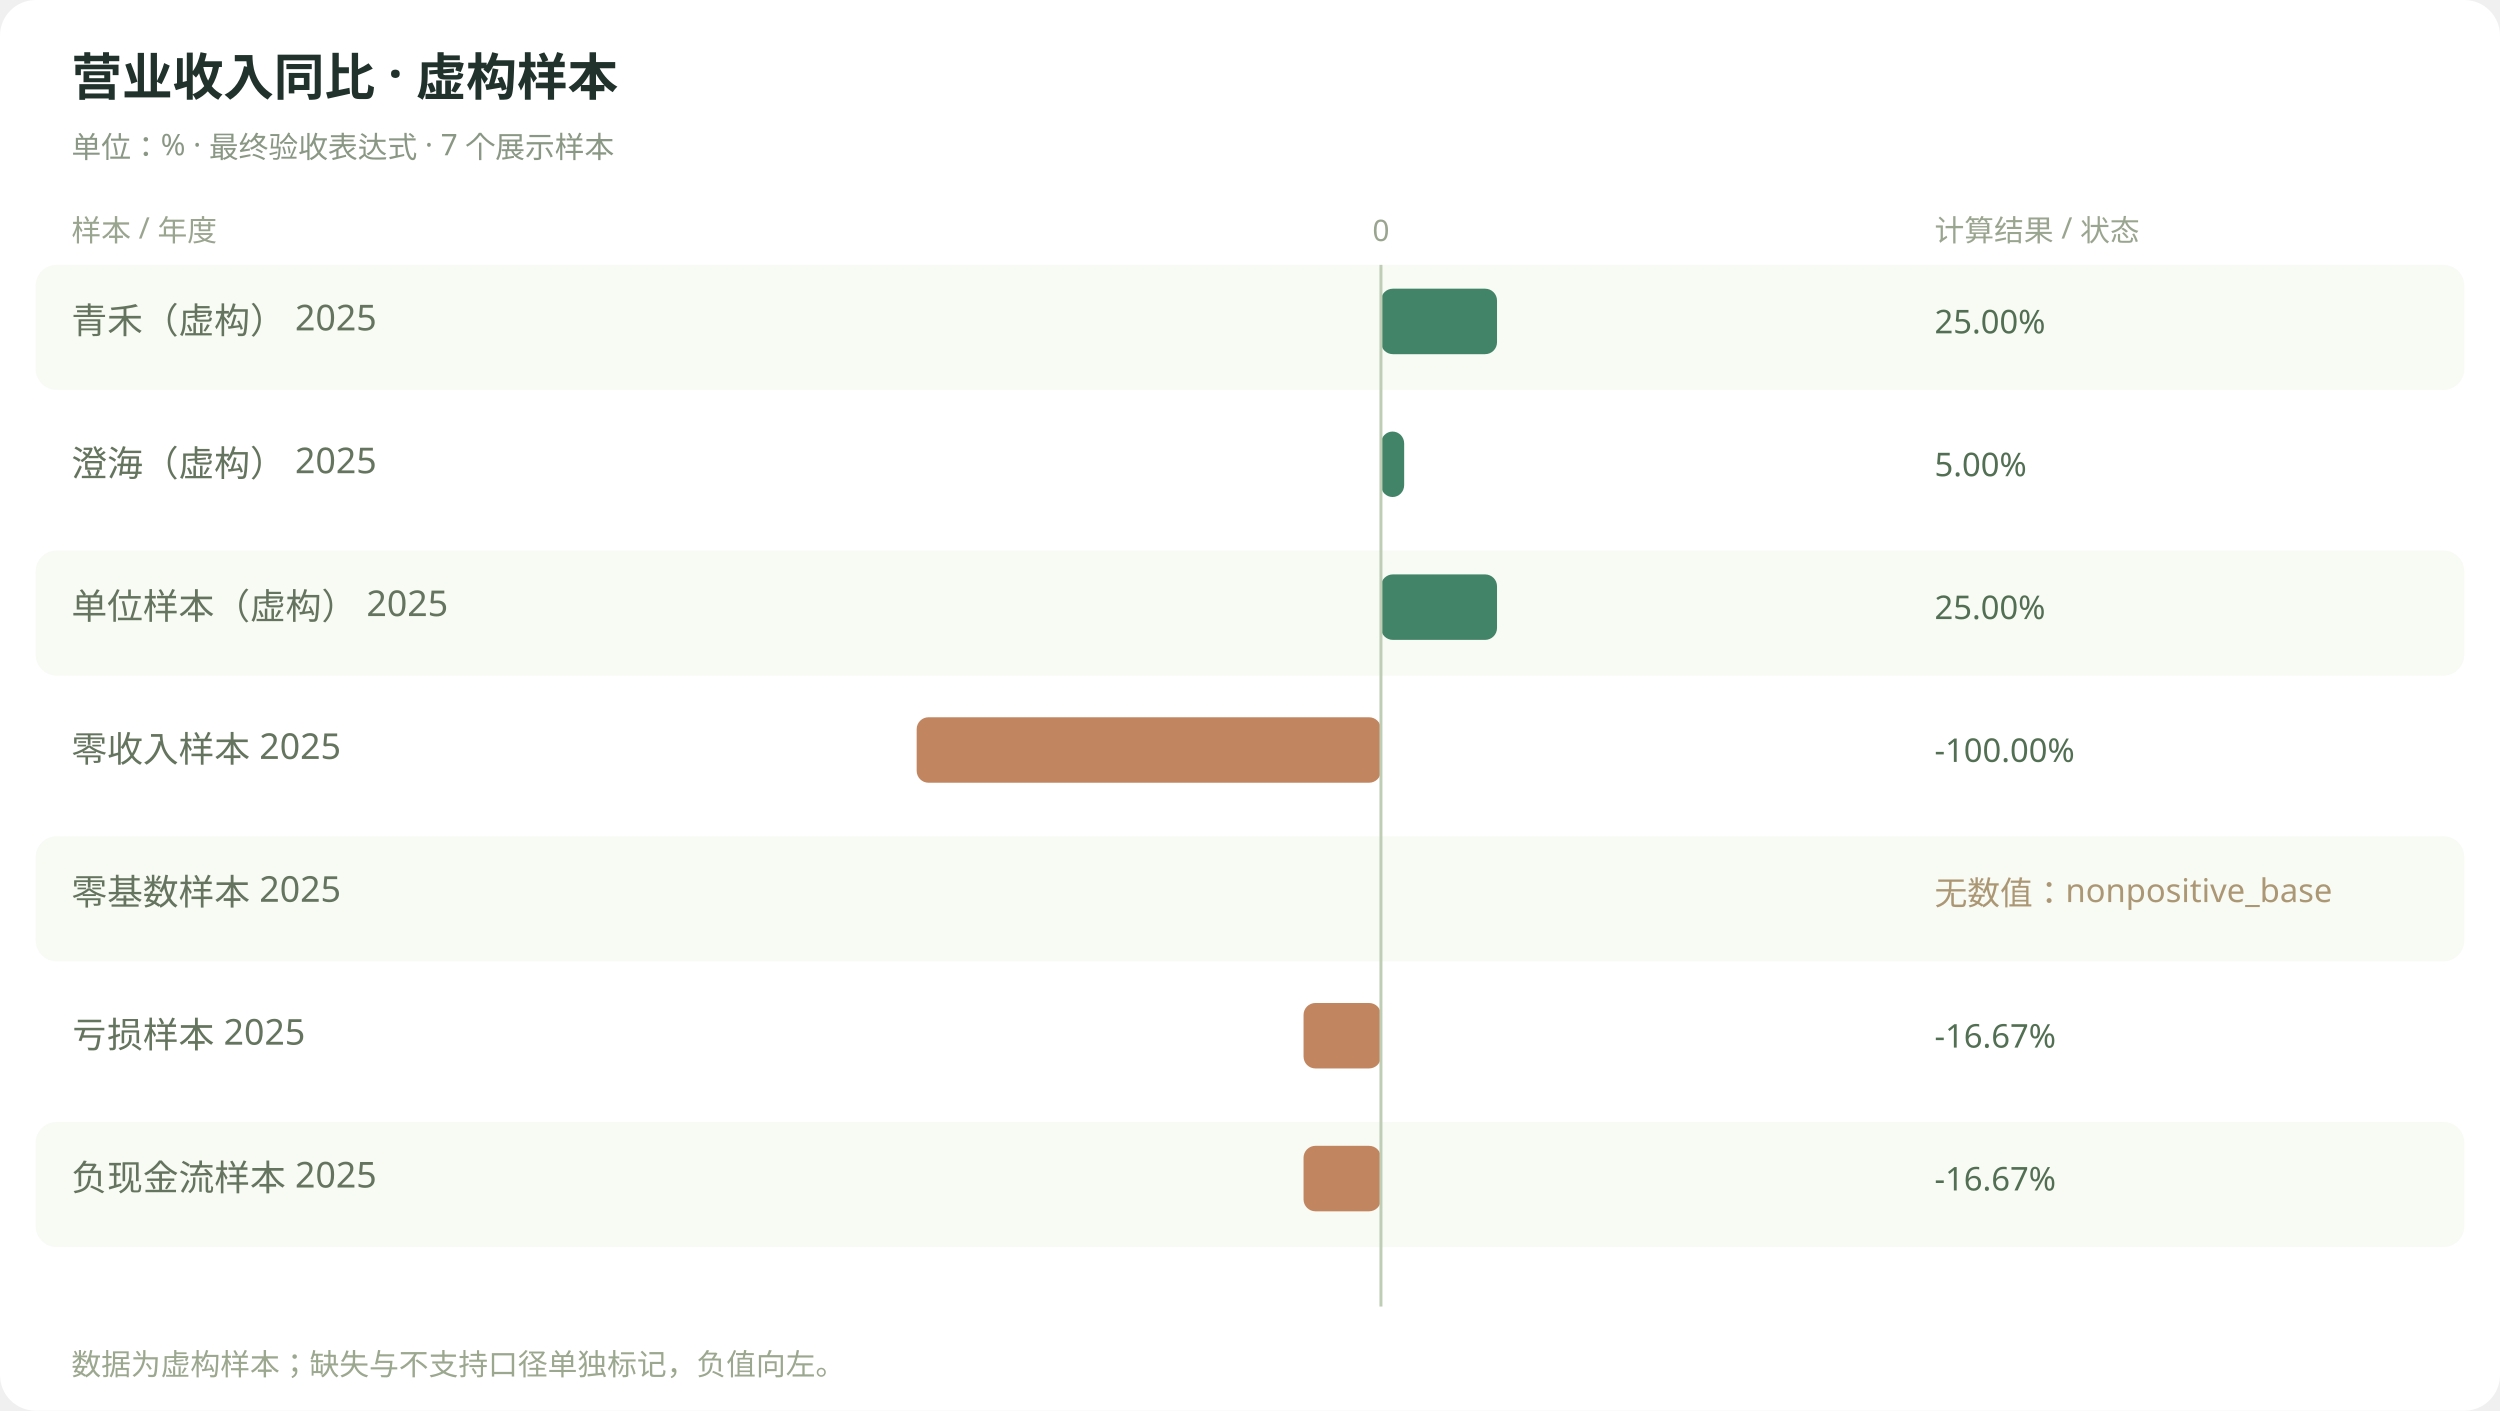
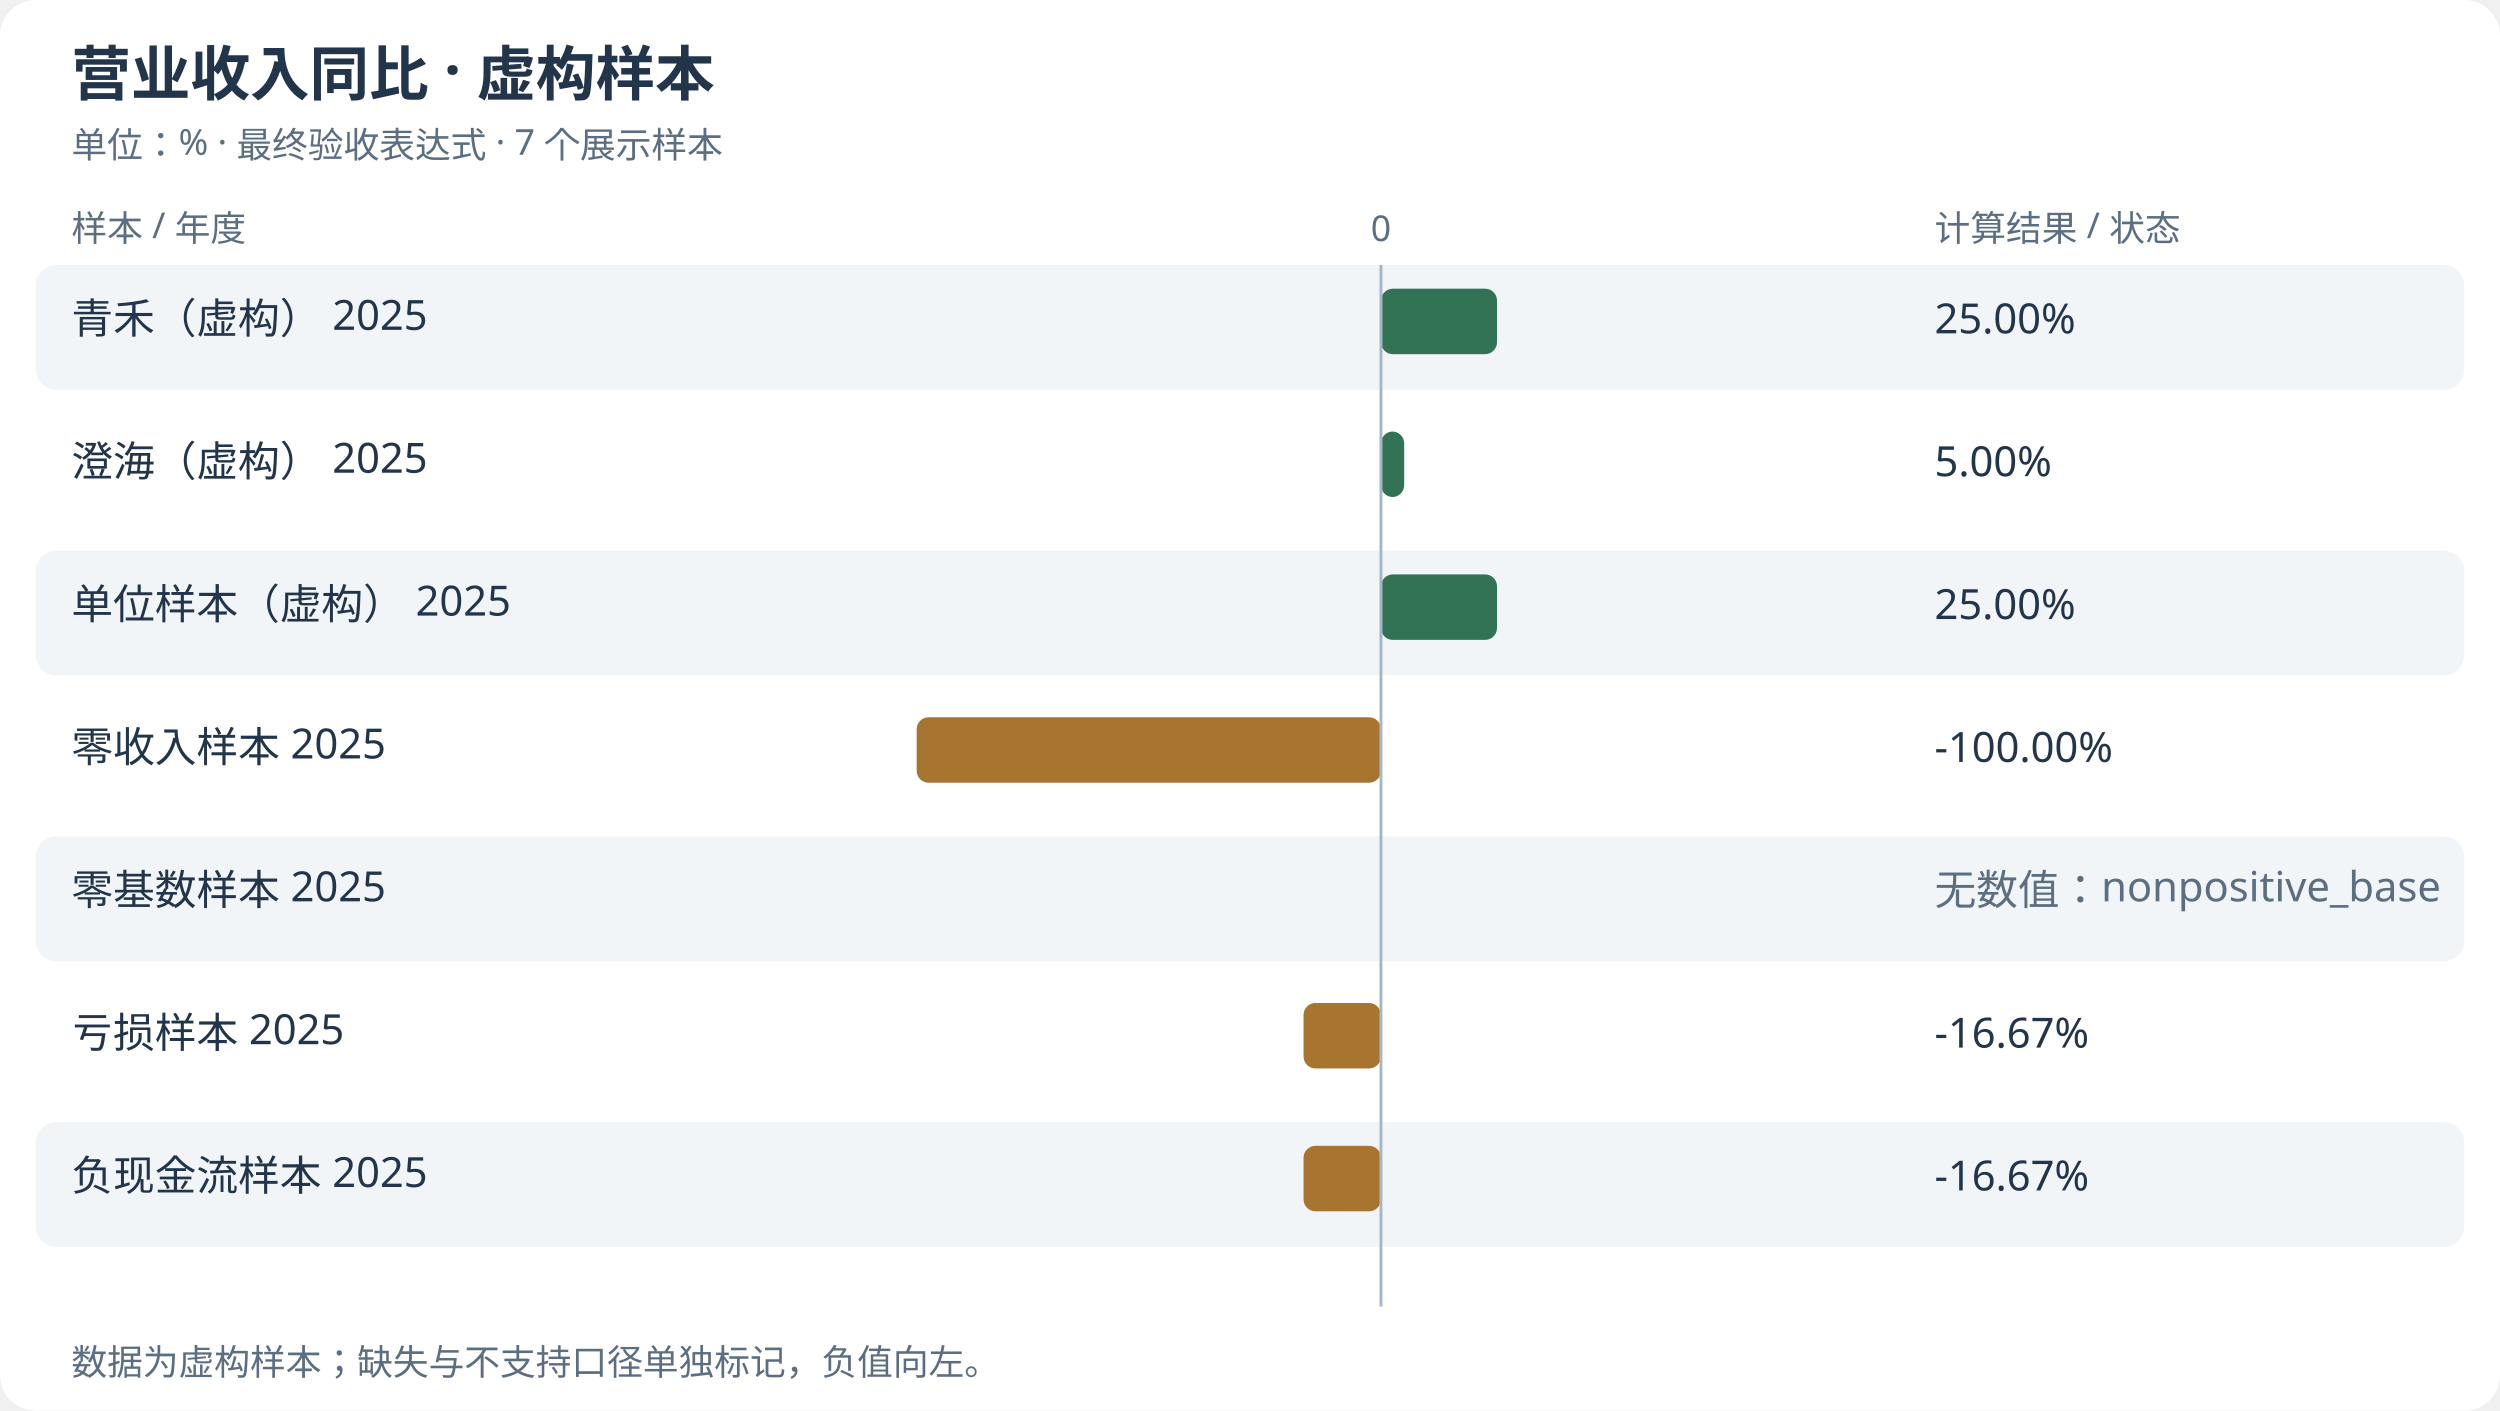
<svg xmlns="http://www.w3.org/2000/svg" width="840" height="474" viewBox="0 0 840 474" role="img" aria-labelledby="title description">
  <rect width="100%" height="100%" rx="12" fill="#fff" />
  <g font-family="Segoe UI,Microsoft YaHei,sans-serif">
-     <text id="title" x="24" y="32" font-size="17" font-weight="600" fill="#20322b">营业收入同比 · 虚构样本</text>
-     <text x="24" y="53" font-size="10" fill="#8a9784">单位：% · 最终验收表达式 · 7 个展示样本</text>
-     <text x="24" y="81" font-size="10" fill="#9aa590">样本 / 年度</text>
-     <text x="464" y="81" font-size="10" text-anchor="middle" fill="#9aa590">0</text>
-     <text x="650" y="81" font-size="10" fill="#9aa590">计算结果 / 状态</text>
+     <text id="title" x="24" y="32" font-size="20" font-weight="600" fill="#22354a">营业收入同比 · 虚构样本</text>
+     <text x="24" y="53" font-size="12" fill="#5c6e81">单位：% · 最终验收表达式 · 7 个展示样本</text>
+     <text x="24" y="81" font-size="12" fill="#5c6e81">样本 / 年度</text>
+     <text x="464" y="81" font-size="12" text-anchor="middle" fill="#5c6e81">0</text>
+     <text x="650" y="81" font-size="12" fill="#5c6e81">计算结果 / 状态</text>
    <g>
-       <rect x="12" y="89" width="816" height="42" rx="7" fill="#f8faf4" />
-       <text x="24" y="112" font-size="12" fill="#65745e">青禾（虚构） 2025</text>
-       <rect x="464.00" y="97" width="39.00" height="22" rx="4" fill="#428467" />
-       <text x="650" y="112" font-size="11" fill="#526f53">25.00%</text>
+       <rect x="12" y="89" width="816" height="42" rx="7" fill="#f2f5f8" />
+       <text x="24" y="112" font-size="14" fill="#22354a">青禾（虚构） 2025</text>
+       <rect x="464.00" y="97" width="39.00" height="22" rx="4" fill="#327356" />
+       <text x="650" y="112" font-size="14" fill="#22354a">25.00%</text>
    </g>
    <g>
      <rect x="12" y="137" width="816" height="42" rx="7" fill="#fff" />
-       <text x="24" y="160" font-size="12" fill="#65745e">澄海（虚构） 2025</text>
-       <rect x="464.00" y="145" width="7.80" height="22" rx="4" fill="#428467" />
-       <text x="650" y="160" font-size="11" fill="#526f53">5.00%</text>
+       <text x="24" y="160" font-size="14" fill="#22354a">澄海（虚构） 2025</text>
+       <rect x="464.00" y="145" width="7.80" height="22" rx="4" fill="#327356" />
+       <text x="650" y="160" font-size="14" fill="#22354a">5.00%</text>
    </g>
    <g>
-       <rect x="12" y="185" width="816" height="42" rx="7" fill="#f8faf4" />
-       <text x="24" y="208" font-size="12" fill="#65745e">单位样本（虚构） 2025</text>
-       <rect x="464.00" y="193" width="39.00" height="22" rx="4" fill="#428467" />
-       <text x="650" y="208" font-size="11" fill="#526f53">25.00%</text>
+       <rect x="12" y="185" width="816" height="42" rx="7" fill="#f2f5f8" />
+       <text x="24" y="208" font-size="14" fill="#22354a">单位样本（虚构） 2025</text>
+       <rect x="464.00" y="193" width="39.00" height="22" rx="4" fill="#327356" />
+       <text x="650" y="208" font-size="14" fill="#22354a">25.00%</text>
    </g>
    <g>
      <rect x="12" y="233" width="816" height="42" rx="7" fill="#fff" />
-       <text x="24" y="256" font-size="12" fill="#65745e">零收入样本 2025</text>
-       <rect x="308.00" y="241" width="156.00" height="22" rx="4" fill="#c18560" />
-       <text x="650" y="256" font-size="11" fill="#526f53">-100.00%</text>
+       <text x="24" y="256" font-size="14" fill="#22354a">零收入样本 2025</text>
+       <rect x="308.00" y="241" width="156.00" height="22" rx="4" fill="#a7752f" />
+       <text x="650" y="256" font-size="14" fill="#22354a">-100.00%</text>
    </g>
    <g>
-       <rect x="12" y="281" width="816" height="42" rx="7" fill="#f8faf4" />
-       <text x="24" y="304" font-size="12" fill="#65745e">零基数样本 2025</text>
-       <text x="650" y="304" font-size="11" fill="#ac9775">无数值：nonpositive_base</text>
+       <rect x="12" y="281" width="816" height="42" rx="7" fill="#f2f5f8" />
+       <text x="24" y="304" font-size="14" fill="#22354a">零基数样本 2025</text>
+       <text x="650" y="304" font-size="14" fill="#5c6e81">无数值：nonpositive_base</text>
    </g>
    <g>
      <rect x="12" y="329" width="816" height="42" rx="7" fill="#fff" />
-       <text x="24" y="352" font-size="12" fill="#65745e">亏损样本 2025</text>
-       <rect x="437.99" y="337" width="26.01" height="22" rx="4" fill="#c18560" />
-       <text x="650" y="352" font-size="11" fill="#526f53">-16.67%</text>
+       <text x="24" y="352" font-size="14" fill="#22354a">亏损样本 2025</text>
+       <rect x="437.99" y="337" width="26.01" height="22" rx="4" fill="#a7752f" />
+       <text x="650" y="352" font-size="14" fill="#22354a">-16.67%</text>
    </g>
    <g>
-       <rect x="12" y="377" width="816" height="42" rx="7" fill="#f8faf4" />
-       <text x="24" y="400" font-size="12" fill="#65745e">负现金流样本 2025</text>
-       <rect x="437.99" y="385" width="26.01" height="22" rx="4" fill="#c18560" />
-       <text x="650" y="400" font-size="11" fill="#526f53">-16.67%</text>
+       <rect x="12" y="377" width="816" height="42" rx="7" fill="#f2f5f8" />
+       <text x="24" y="400" font-size="14" fill="#22354a">负现金流样本 2025</text>
+       <rect x="437.99" y="385" width="26.01" height="22" rx="4" fill="#a7752f" />
+       <text x="650" y="400" font-size="14" fill="#22354a">-16.67%</text>
    </g>
-     <line x1="464" y1="89" x2="464" y2="439" stroke="#becdb4" />
-     <text x="24" y="462" font-size="10" fill="#9ba78e">数据为虚构样本；缺失与不支持口径单独标记，负值向左。</text>
+     <line x1="464" y1="89" x2="464" y2="439" stroke="#a6b8c8" />
+     <text x="24" y="462" font-size="12" fill="#5c6e81">数据为虚构样本；缺失与不支持口径单独标记，负值向左。</text>
  </g>
</svg>
